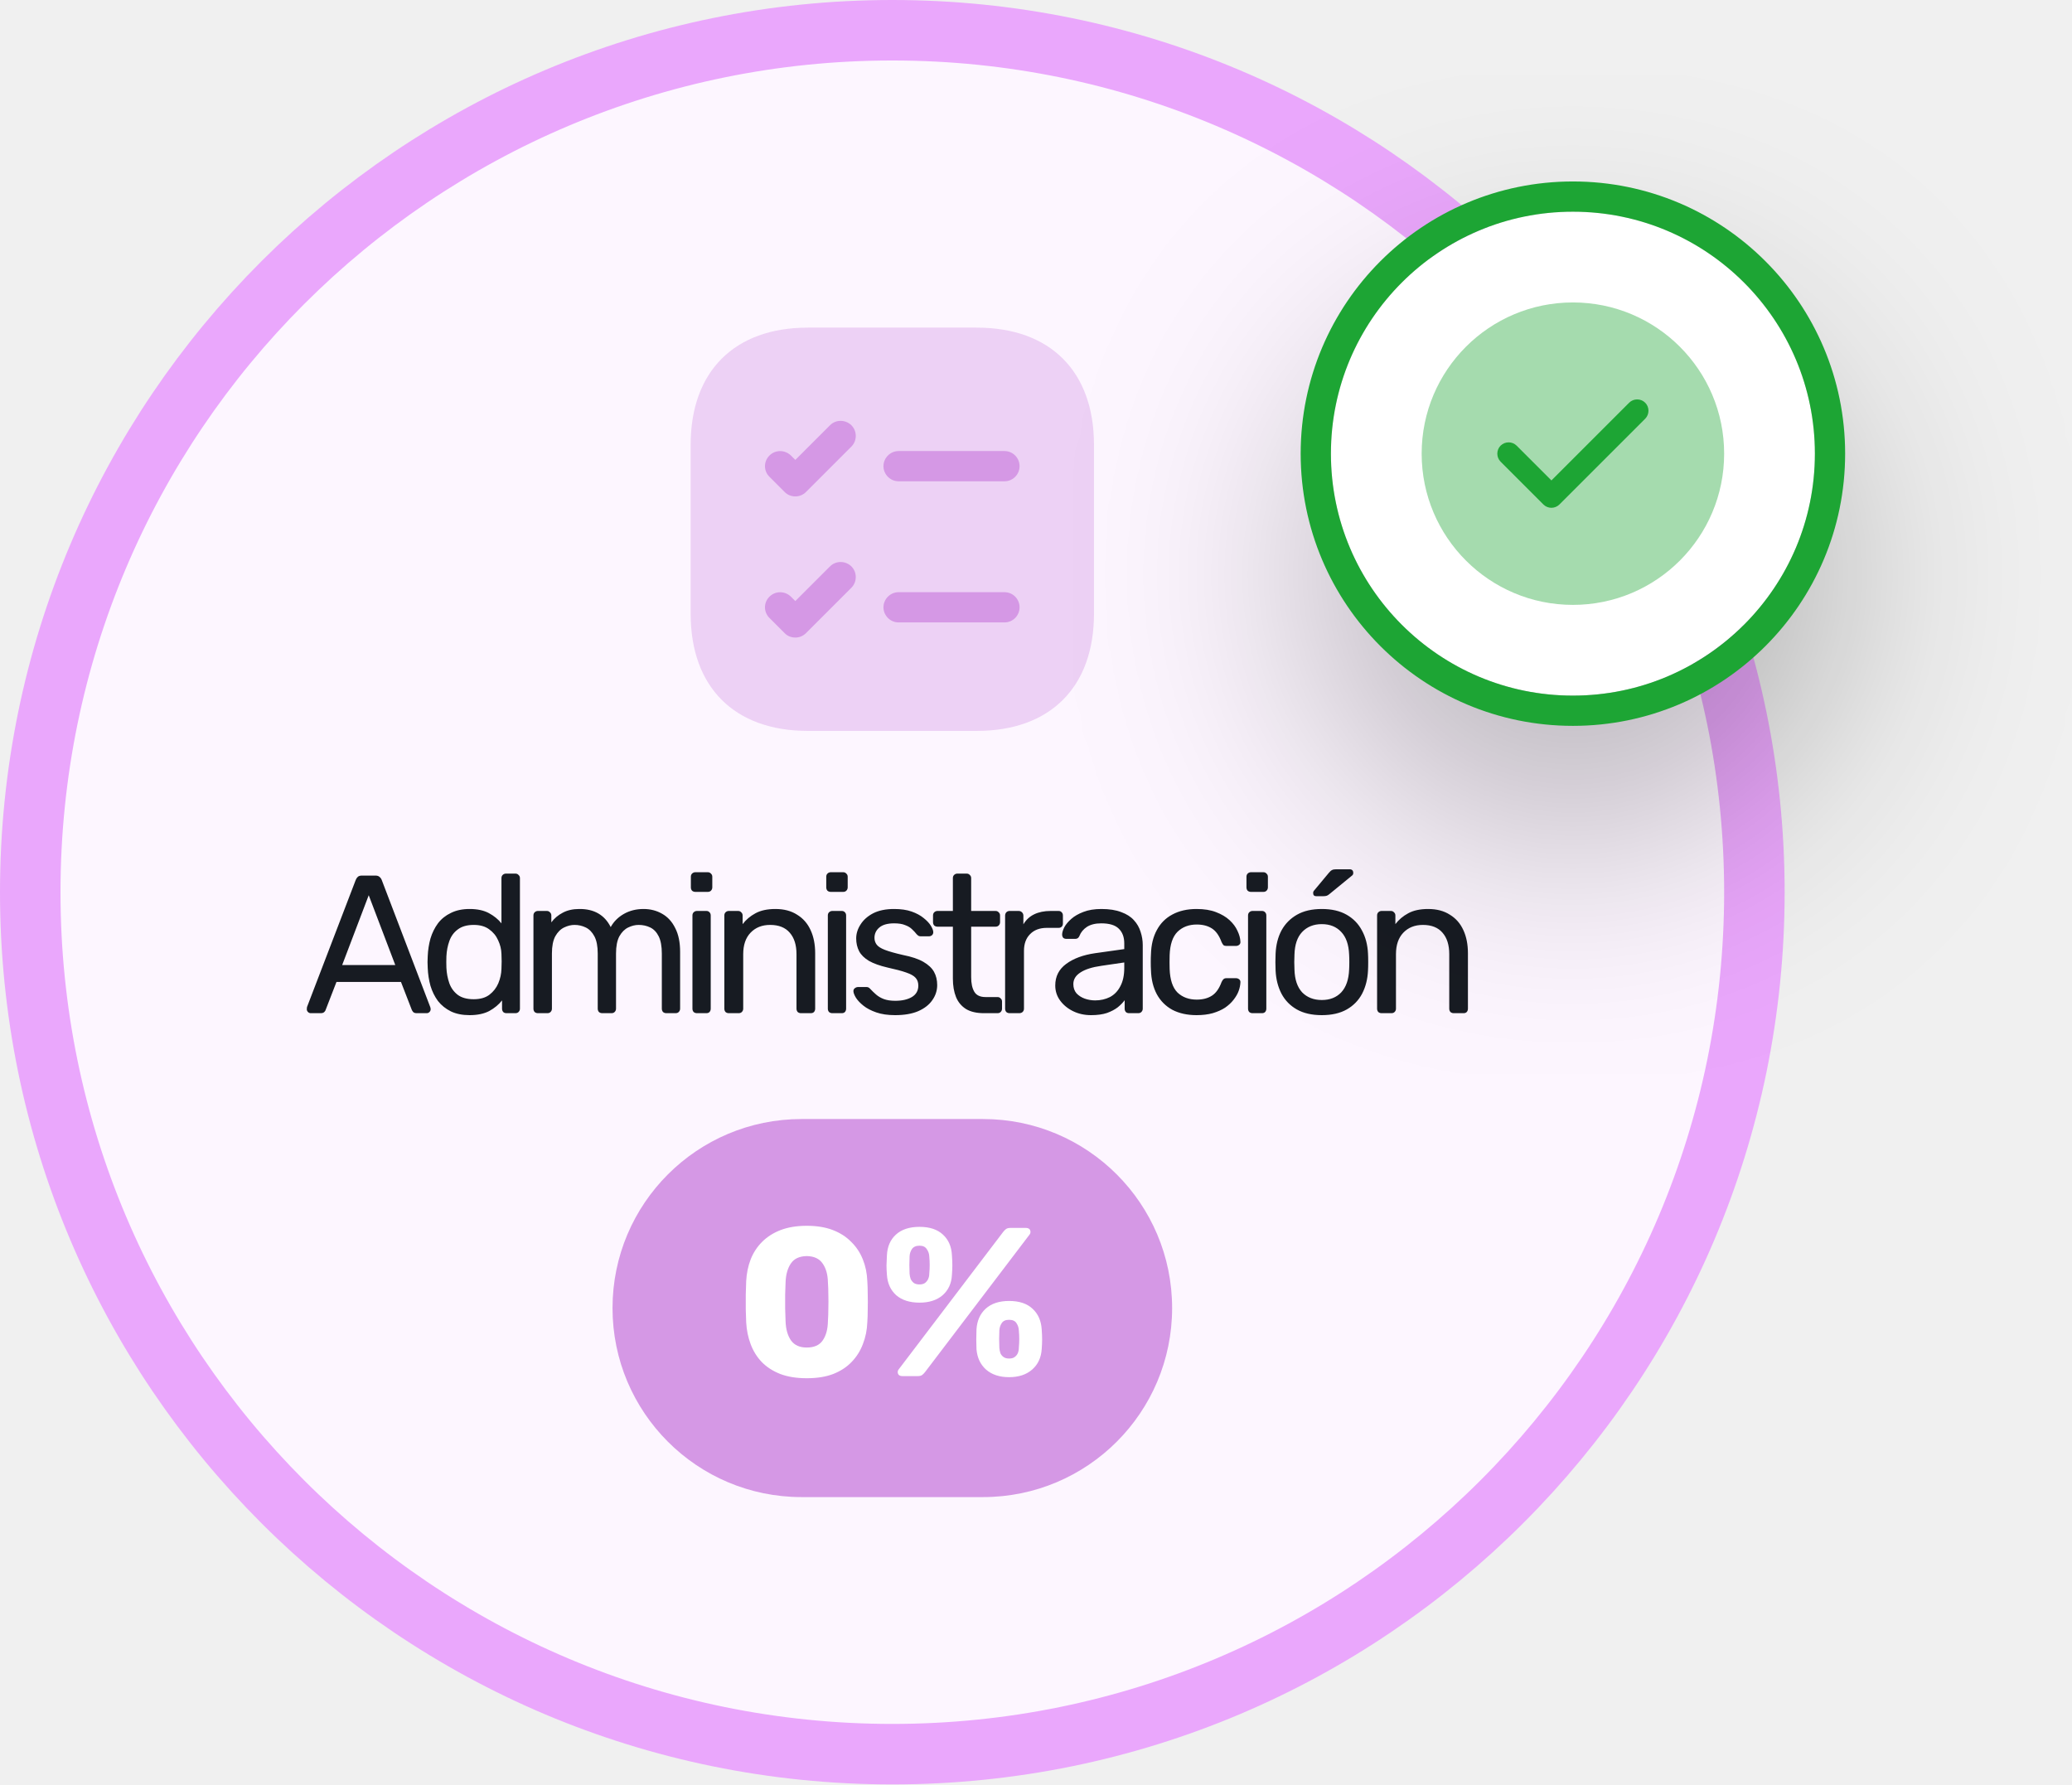
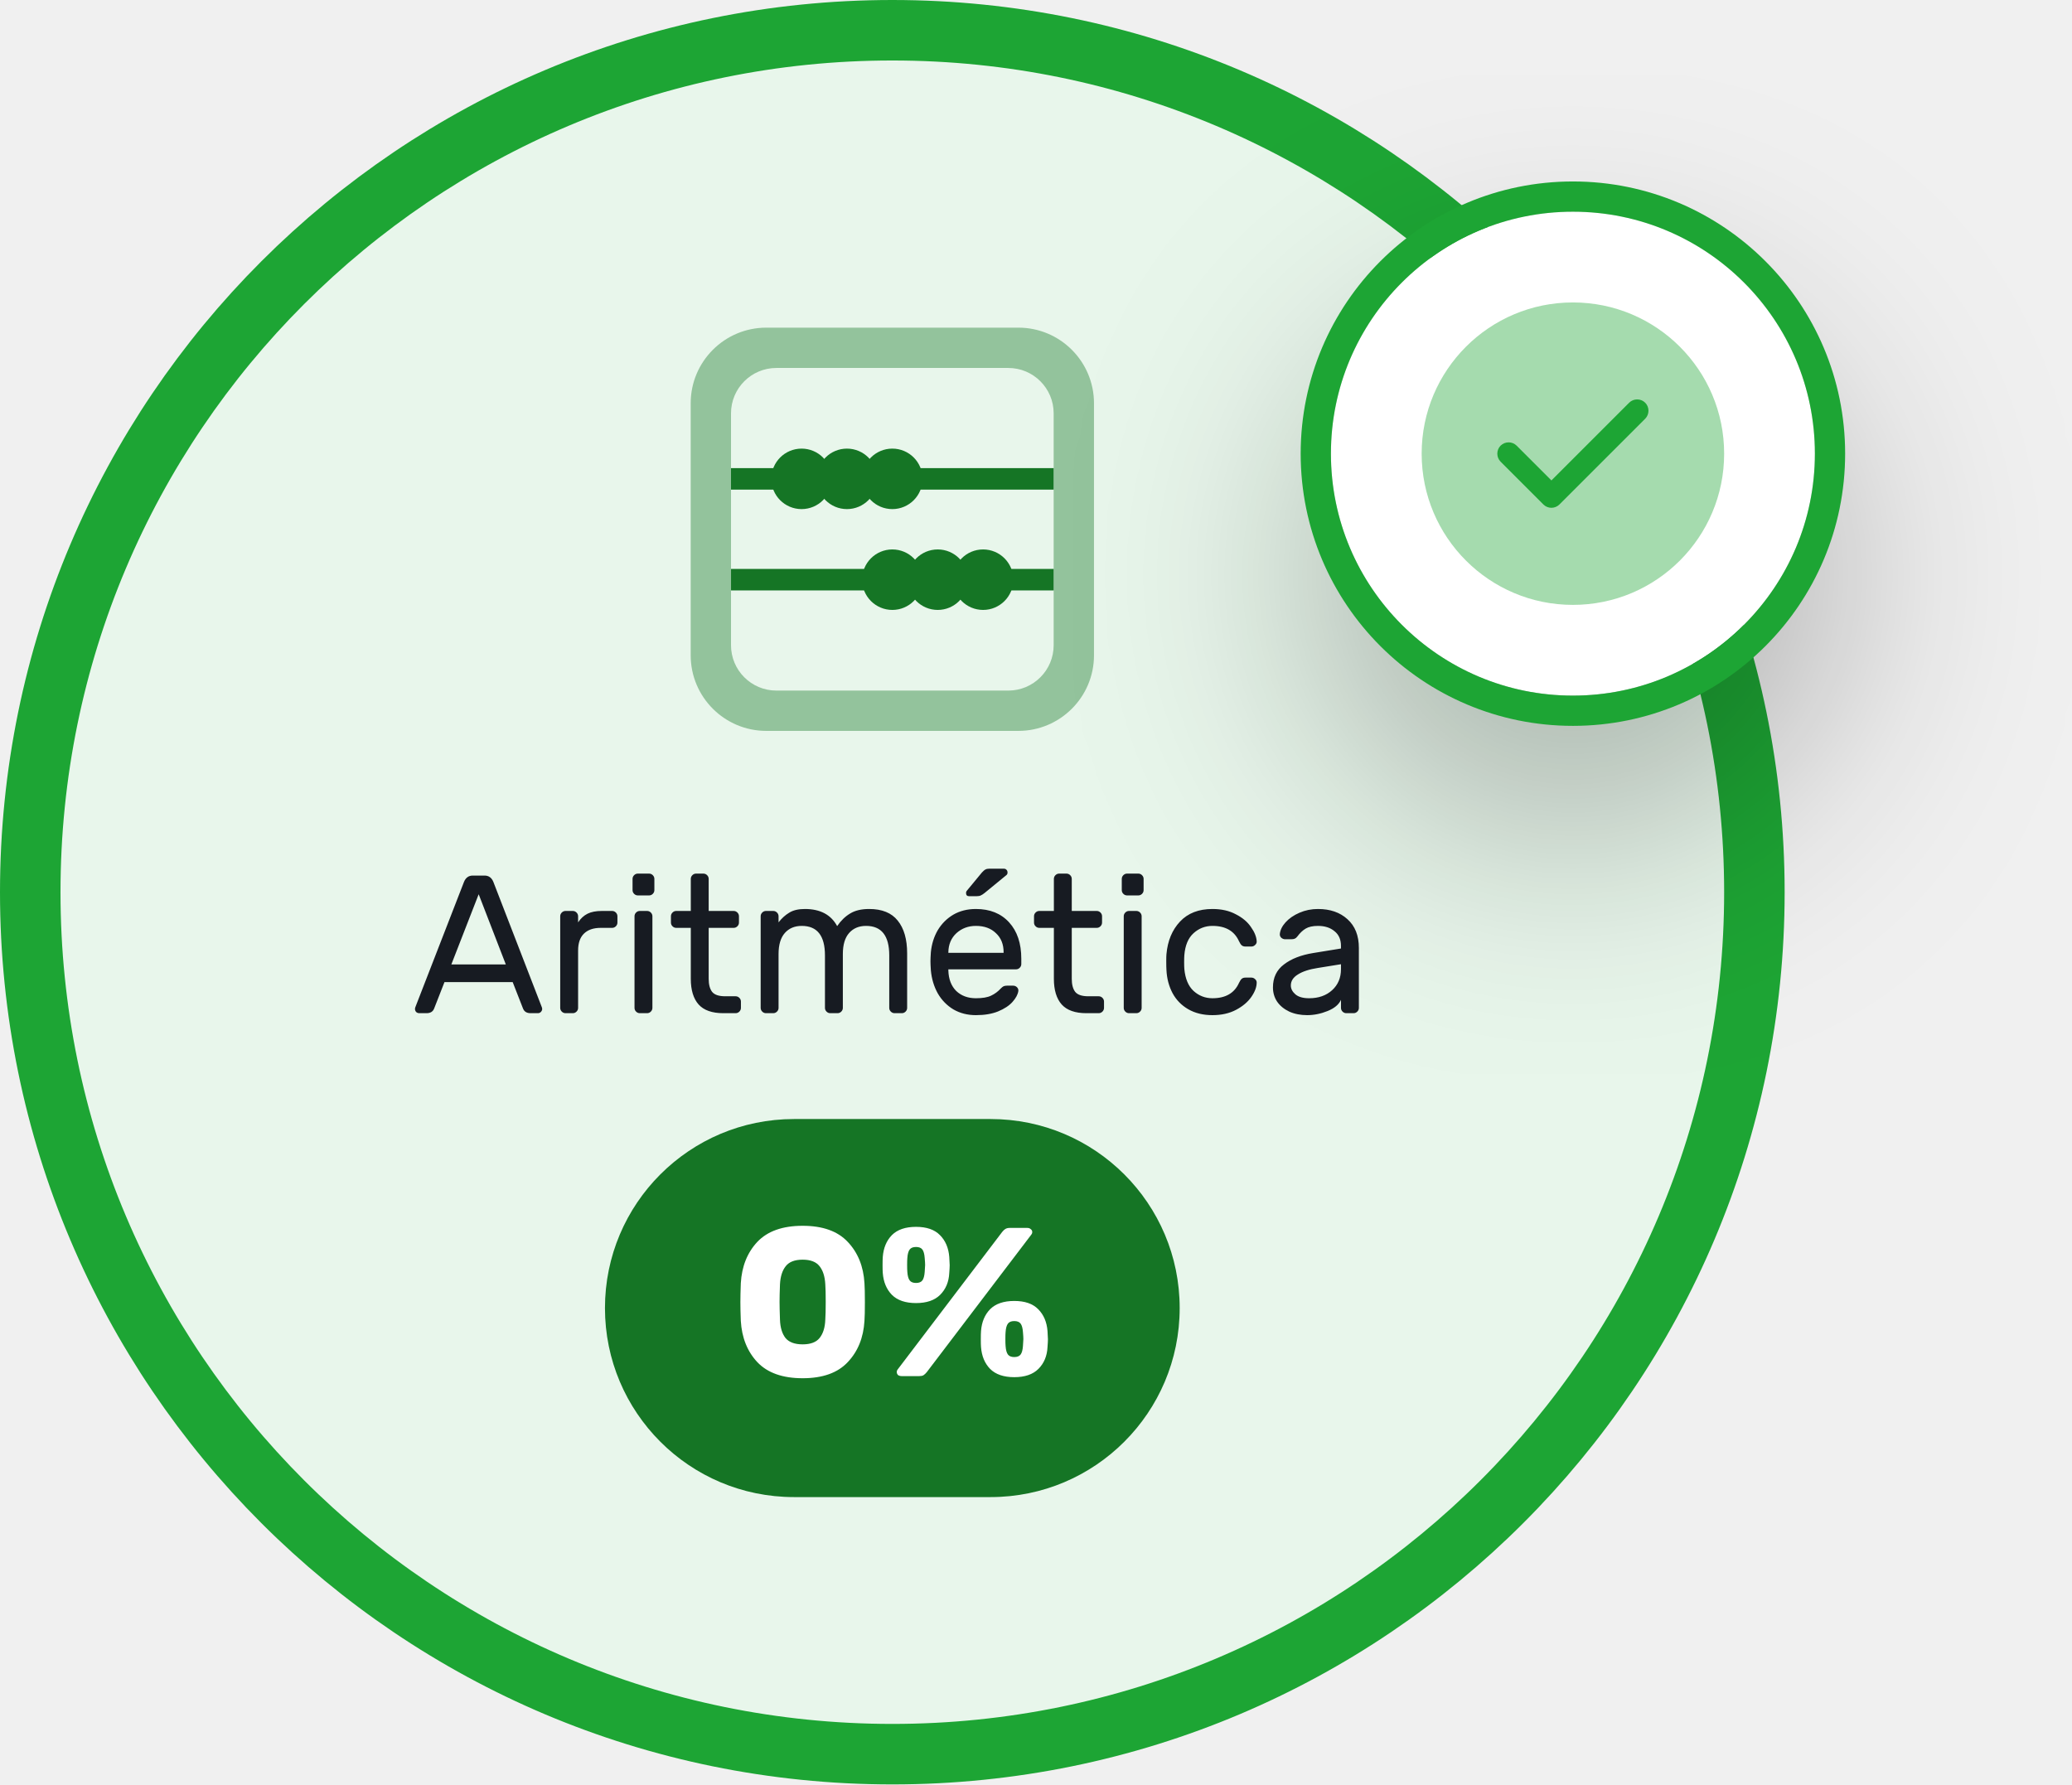
<svg xmlns="http://www.w3.org/2000/svg" width="137" height="118" viewBox="0 0 137 118" fill="none">
-   <rect x="2" y="2" width="114" height="114" rx="57" fill="#FDF6FF" />
-   <rect x="2" y="2" width="114" height="114" rx="57" stroke="#EAA7FC" stroke-width="4" />
-   <path opacity="0.4" d="M64.586 21.666H53.413C48.559 21.666 45.666 24.56 45.666 29.413V40.587C45.666 45.44 48.559 48.333 53.413 48.333H64.586C69.439 48.333 72.333 45.44 72.333 40.587V29.413C72.333 24.56 69.439 21.666 64.586 21.666Z" fill="#D598E5" />
-   <path d="M67.414 30.827C67.414 31.373 66.974 31.827 66.414 31.827H59.414C58.867 31.827 58.414 31.373 58.414 30.827C58.414 30.28 58.867 29.827 59.414 29.827H66.414C66.974 29.827 67.414 30.28 67.414 30.827Z" fill="#D598E5" />
-   <path d="M56.293 29.533L53.293 32.533C53.093 32.733 52.84 32.827 52.587 32.827C52.333 32.827 52.067 32.733 51.88 32.533L50.88 31.533C50.48 31.147 50.48 30.507 50.88 30.12C51.267 29.733 51.893 29.733 52.293 30.12L52.587 30.413L54.88 28.12C55.267 27.733 55.893 27.733 56.293 28.12C56.68 28.507 56.68 29.147 56.293 29.533Z" fill="#D598E5" />
-   <path d="M67.414 40.16C67.414 40.707 66.974 41.16 66.414 41.16H59.414C58.867 41.16 58.414 40.707 58.414 40.16C58.414 39.614 58.867 39.16 59.414 39.16H66.414C66.974 39.16 67.414 39.614 67.414 40.16Z" fill="#D598E5" />
-   <path d="M56.293 38.867L53.293 41.867C53.093 42.067 52.84 42.16 52.587 42.16C52.333 42.16 52.067 42.067 51.88 41.867L50.88 40.867C50.48 40.48 50.48 39.84 50.88 39.454C51.267 39.067 51.893 39.067 52.293 39.454L52.587 39.747L54.88 37.454C55.267 37.067 55.893 37.067 56.293 37.454C56.68 37.84 56.68 38.48 56.293 38.867Z" fill="#D598E5" />
-   <path d="M20.545 67C20.476 67 20.415 66.974 20.363 66.922C20.311 66.87 20.285 66.809 20.285 66.74C20.285 66.697 20.29 66.649 20.298 66.597L23.522 58.186C23.557 58.099 23.605 58.03 23.665 57.978C23.726 57.926 23.817 57.9 23.938 57.9H24.822C24.935 57.9 25.021 57.926 25.082 57.978C25.151 58.03 25.203 58.099 25.238 58.186L28.449 66.597C28.466 66.649 28.475 66.697 28.475 66.74C28.475 66.809 28.449 66.87 28.397 66.922C28.345 66.974 28.285 67 28.215 67H27.552C27.448 67 27.37 66.974 27.318 66.922C27.275 66.87 27.244 66.822 27.227 66.779L26.512 64.933H22.248L21.533 66.779C21.524 66.822 21.494 66.87 21.442 66.922C21.39 66.974 21.312 67 21.208 67H20.545ZM22.625 63.815H26.135L24.38 59.2L22.625 63.815ZM31.05 67.13C30.573 67.13 30.162 67.048 29.815 66.883C29.468 66.71 29.182 66.48 28.957 66.194C28.74 65.899 28.576 65.566 28.463 65.193C28.359 64.82 28.298 64.426 28.281 64.01C28.272 63.871 28.268 63.741 28.268 63.62C28.268 63.499 28.272 63.369 28.281 63.23C28.298 62.823 28.359 62.433 28.463 62.06C28.576 61.687 28.74 61.354 28.957 61.059C29.182 60.764 29.468 60.535 29.815 60.37C30.162 60.197 30.573 60.11 31.05 60.11C31.561 60.11 31.986 60.201 32.324 60.383C32.662 60.565 32.939 60.79 33.156 61.059V58.069C33.156 57.982 33.182 57.913 33.234 57.861C33.295 57.8 33.368 57.77 33.455 57.77H34.079C34.166 57.77 34.235 57.8 34.287 57.861C34.348 57.913 34.378 57.982 34.378 58.069V66.701C34.378 66.788 34.348 66.861 34.287 66.922C34.235 66.974 34.166 67 34.079 67H33.494C33.399 67 33.325 66.974 33.273 66.922C33.221 66.861 33.195 66.788 33.195 66.701V66.155C32.978 66.432 32.697 66.666 32.35 66.857C32.003 67.039 31.57 67.13 31.05 67.13ZM31.323 66.077C31.756 66.077 32.103 65.977 32.363 65.778C32.623 65.579 32.818 65.327 32.948 65.024C33.078 64.712 33.147 64.396 33.156 64.075C33.165 63.936 33.169 63.772 33.169 63.581C33.169 63.382 33.165 63.213 33.156 63.074C33.147 62.771 33.074 62.472 32.935 62.177C32.805 61.882 32.606 61.64 32.337 61.449C32.077 61.258 31.739 61.163 31.323 61.163C30.881 61.163 30.53 61.263 30.27 61.462C30.01 61.653 29.824 61.908 29.711 62.229C29.598 62.541 29.533 62.879 29.516 63.243C29.507 63.494 29.507 63.746 29.516 63.997C29.533 64.361 29.598 64.703 29.711 65.024C29.824 65.336 30.01 65.592 30.27 65.791C30.53 65.982 30.881 66.077 31.323 66.077ZM35.57 67C35.484 67 35.41 66.974 35.349 66.922C35.297 66.861 35.271 66.788 35.271 66.701V60.539C35.271 60.452 35.297 60.383 35.349 60.331C35.41 60.27 35.484 60.24 35.57 60.24H36.155C36.242 60.24 36.311 60.27 36.363 60.331C36.424 60.383 36.454 60.452 36.454 60.539V60.994C36.654 60.725 36.905 60.513 37.208 60.357C37.512 60.192 37.876 60.11 38.3 60.11C39.28 60.101 39.973 60.5 40.38 61.306C40.58 60.942 40.87 60.652 41.251 60.435C41.633 60.218 42.066 60.11 42.551 60.11C43.002 60.11 43.409 60.214 43.773 60.422C44.146 60.63 44.436 60.946 44.644 61.371C44.861 61.787 44.969 62.311 44.969 62.944V66.701C44.969 66.788 44.939 66.861 44.878 66.922C44.826 66.974 44.757 67 44.67 67H44.059C43.973 67 43.899 66.974 43.838 66.922C43.786 66.861 43.76 66.788 43.76 66.701V63.061C43.76 62.576 43.691 62.194 43.552 61.917C43.414 61.64 43.227 61.445 42.993 61.332C42.759 61.219 42.504 61.163 42.226 61.163C42.001 61.163 41.771 61.219 41.537 61.332C41.303 61.445 41.108 61.64 40.952 61.917C40.805 62.194 40.731 62.576 40.731 63.061V66.701C40.731 66.788 40.701 66.861 40.64 66.922C40.588 66.974 40.519 67 40.432 67H39.821C39.735 67 39.661 66.974 39.6 66.922C39.548 66.861 39.522 66.788 39.522 66.701V63.061C39.522 62.576 39.449 62.194 39.301 61.917C39.154 61.64 38.963 61.445 38.729 61.332C38.495 61.219 38.248 61.163 37.988 61.163C37.763 61.163 37.533 61.219 37.299 61.332C37.065 61.445 36.87 61.64 36.714 61.917C36.567 62.194 36.493 62.571 36.493 63.048V66.701C36.493 66.788 36.463 66.861 36.402 66.922C36.35 66.974 36.281 67 36.194 67H35.57ZM46.083 67C45.996 67 45.923 66.974 45.862 66.922C45.81 66.861 45.784 66.788 45.784 66.701V60.539C45.784 60.452 45.81 60.383 45.862 60.331C45.923 60.27 45.996 60.24 46.083 60.24H46.707C46.794 60.24 46.863 60.27 46.915 60.331C46.967 60.383 46.993 60.452 46.993 60.539V66.701C46.993 66.788 46.967 66.861 46.915 66.922C46.863 66.974 46.794 67 46.707 67H46.083ZM45.979 58.979C45.892 58.979 45.819 58.953 45.758 58.901C45.706 58.84 45.68 58.767 45.68 58.68V57.978C45.68 57.891 45.706 57.822 45.758 57.77C45.819 57.709 45.892 57.679 45.979 57.679H46.798C46.885 57.679 46.954 57.709 47.006 57.77C47.067 57.822 47.097 57.891 47.097 57.978V58.68C47.097 58.767 47.067 58.84 47.006 58.901C46.954 58.953 46.885 58.979 46.798 58.979H45.979ZM48.192 67C48.105 67 48.031 66.974 47.971 66.922C47.919 66.861 47.893 66.788 47.893 66.701V60.539C47.893 60.452 47.919 60.383 47.971 60.331C48.031 60.27 48.105 60.24 48.192 60.24H48.803C48.889 60.24 48.959 60.27 49.011 60.331C49.071 60.383 49.102 60.452 49.102 60.539V61.111C49.327 60.816 49.609 60.578 49.947 60.396C50.293 60.205 50.735 60.11 51.273 60.11C51.836 60.11 52.313 60.236 52.703 60.487C53.101 60.73 53.4 61.072 53.6 61.514C53.799 61.947 53.899 62.454 53.899 63.035V66.701C53.899 66.788 53.873 66.861 53.821 66.922C53.769 66.974 53.699 67 53.613 67H52.963C52.876 67 52.802 66.974 52.742 66.922C52.69 66.861 52.664 66.788 52.664 66.701V63.1C52.664 62.493 52.516 62.021 52.222 61.683C51.927 61.336 51.494 61.163 50.922 61.163C50.384 61.163 49.951 61.336 49.622 61.683C49.301 62.021 49.141 62.493 49.141 63.1V66.701C49.141 66.788 49.11 66.861 49.05 66.922C48.998 66.974 48.928 67 48.842 67H48.192ZM55.035 67C54.949 67 54.875 66.974 54.814 66.922C54.762 66.861 54.736 66.788 54.736 66.701V60.539C54.736 60.452 54.762 60.383 54.814 60.331C54.875 60.27 54.949 60.24 55.035 60.24H55.659C55.746 60.24 55.815 60.27 55.867 60.331C55.919 60.383 55.945 60.452 55.945 60.539V66.701C55.945 66.788 55.919 66.861 55.867 66.922C55.815 66.974 55.746 67 55.659 67H55.035ZM54.931 58.979C54.845 58.979 54.771 58.953 54.71 58.901C54.658 58.84 54.632 58.767 54.632 58.68V57.978C54.632 57.891 54.658 57.822 54.71 57.77C54.771 57.709 54.845 57.679 54.931 57.679H55.75C55.837 57.679 55.906 57.709 55.958 57.77C56.019 57.822 56.049 57.891 56.049 57.978V58.68C56.049 58.767 56.019 58.84 55.958 58.901C55.906 58.953 55.837 58.979 55.75 58.979H54.931ZM59.185 67.13C58.7 67.13 58.283 67.069 57.937 66.948C57.59 66.827 57.309 66.679 57.092 66.506C56.875 66.333 56.711 66.159 56.598 65.986C56.494 65.813 56.438 65.674 56.429 65.57C56.42 65.475 56.45 65.401 56.52 65.349C56.589 65.297 56.658 65.271 56.728 65.271H57.3C57.352 65.271 57.391 65.28 57.417 65.297C57.452 65.306 57.495 65.34 57.547 65.401C57.66 65.522 57.785 65.644 57.924 65.765C58.062 65.886 58.231 65.986 58.431 66.064C58.639 66.142 58.895 66.181 59.198 66.181C59.64 66.181 60.004 66.099 60.29 65.934C60.576 65.761 60.719 65.509 60.719 65.18C60.719 64.963 60.658 64.79 60.537 64.66C60.424 64.53 60.216 64.413 59.913 64.309C59.618 64.205 59.211 64.097 58.691 63.984C58.171 63.863 57.759 63.715 57.456 63.542C57.153 63.36 56.936 63.148 56.806 62.905C56.676 62.654 56.611 62.372 56.611 62.06C56.611 61.739 56.706 61.432 56.897 61.137C57.087 60.834 57.365 60.587 57.729 60.396C58.102 60.205 58.565 60.11 59.12 60.11C59.571 60.11 59.956 60.166 60.277 60.279C60.597 60.392 60.862 60.535 61.07 60.708C61.278 60.873 61.434 61.037 61.538 61.202C61.642 61.367 61.698 61.505 61.707 61.618C61.715 61.705 61.69 61.778 61.629 61.839C61.568 61.891 61.499 61.917 61.421 61.917H60.875C60.814 61.917 60.762 61.904 60.719 61.878C60.684 61.852 60.65 61.822 60.615 61.787C60.528 61.674 60.424 61.562 60.303 61.449C60.19 61.336 60.038 61.245 59.848 61.176C59.666 61.098 59.423 61.059 59.12 61.059C58.687 61.059 58.361 61.15 58.145 61.332C57.928 61.514 57.82 61.744 57.82 62.021C57.82 62.186 57.867 62.333 57.963 62.463C58.058 62.593 58.24 62.71 58.509 62.814C58.778 62.918 59.176 63.031 59.705 63.152C60.277 63.265 60.727 63.416 61.057 63.607C61.386 63.798 61.62 64.019 61.759 64.27C61.898 64.521 61.967 64.812 61.967 65.141C61.967 65.505 61.858 65.839 61.642 66.142C61.434 66.445 61.122 66.688 60.706 66.87C60.298 67.043 59.791 67.13 59.185 67.13ZM65.058 67C64.573 67 64.178 66.909 63.875 66.727C63.572 66.536 63.351 66.272 63.212 65.934C63.073 65.587 63.004 65.18 63.004 64.712V61.28H61.99C61.903 61.28 61.83 61.254 61.769 61.202C61.717 61.141 61.691 61.068 61.691 60.981V60.539C61.691 60.452 61.717 60.383 61.769 60.331C61.83 60.27 61.903 60.24 61.99 60.24H63.004V58.069C63.004 57.982 63.03 57.913 63.082 57.861C63.143 57.8 63.216 57.77 63.303 57.77H63.914C64.001 57.77 64.07 57.8 64.122 57.861C64.183 57.913 64.213 57.982 64.213 58.069V60.24H65.825C65.912 60.24 65.981 60.27 66.033 60.331C66.094 60.383 66.124 60.452 66.124 60.539V60.981C66.124 61.068 66.094 61.141 66.033 61.202C65.981 61.254 65.912 61.28 65.825 61.28H64.213V64.621C64.213 65.028 64.282 65.349 64.421 65.583C64.56 65.817 64.807 65.934 65.162 65.934H65.955C66.042 65.934 66.111 65.964 66.163 66.025C66.224 66.077 66.254 66.146 66.254 66.233V66.701C66.254 66.788 66.224 66.861 66.163 66.922C66.111 66.974 66.042 67 65.955 67H65.058ZM66.756 67C66.669 67 66.596 66.974 66.535 66.922C66.483 66.861 66.457 66.788 66.457 66.701V60.552C66.457 60.465 66.483 60.392 66.535 60.331C66.596 60.27 66.669 60.24 66.756 60.24H67.354C67.441 60.24 67.514 60.27 67.575 60.331C67.636 60.392 67.666 60.465 67.666 60.552V61.124C67.84 60.829 68.078 60.608 68.381 60.461C68.684 60.314 69.049 60.24 69.473 60.24H69.993C70.08 60.24 70.149 60.27 70.201 60.331C70.253 60.383 70.279 60.452 70.279 60.539V61.072C70.279 61.159 70.253 61.228 70.201 61.28C70.149 61.332 70.08 61.358 69.993 61.358H69.213C68.745 61.358 68.377 61.497 68.108 61.774C67.84 62.043 67.705 62.411 67.705 62.879V66.701C67.705 66.788 67.675 66.861 67.614 66.922C67.553 66.974 67.48 67 67.393 67H66.756ZM72.139 67.13C71.706 67.13 71.311 67.043 70.956 66.87C70.601 66.697 70.315 66.463 70.098 66.168C69.881 65.873 69.773 65.54 69.773 65.167C69.773 64.569 70.016 64.092 70.501 63.737C70.986 63.382 71.619 63.148 72.399 63.035L74.336 62.762V62.385C74.336 61.969 74.215 61.644 73.972 61.41C73.738 61.176 73.352 61.059 72.815 61.059C72.425 61.059 72.109 61.137 71.866 61.293C71.632 61.449 71.467 61.648 71.372 61.891C71.32 62.021 71.229 62.086 71.099 62.086H70.514C70.419 62.086 70.345 62.06 70.293 62.008C70.25 61.947 70.228 61.878 70.228 61.8C70.228 61.67 70.276 61.51 70.371 61.319C70.475 61.128 70.631 60.942 70.839 60.76C71.047 60.578 71.311 60.426 71.632 60.305C71.961 60.175 72.36 60.11 72.828 60.11C73.348 60.11 73.786 60.179 74.141 60.318C74.496 60.448 74.774 60.626 74.973 60.851C75.181 61.076 75.328 61.332 75.415 61.618C75.51 61.904 75.558 62.194 75.558 62.489V66.701C75.558 66.788 75.528 66.861 75.467 66.922C75.415 66.974 75.346 67 75.259 67H74.661C74.566 67 74.492 66.974 74.44 66.922C74.388 66.861 74.362 66.788 74.362 66.701V66.142C74.249 66.298 74.098 66.454 73.907 66.61C73.716 66.757 73.478 66.883 73.192 66.987C72.906 67.082 72.555 67.13 72.139 67.13ZM72.412 66.155C72.767 66.155 73.092 66.081 73.387 65.934C73.682 65.778 73.911 65.54 74.076 65.219C74.249 64.898 74.336 64.495 74.336 64.01V63.646L72.828 63.867C72.213 63.954 71.749 64.101 71.437 64.309C71.125 64.508 70.969 64.764 70.969 65.076C70.969 65.319 71.038 65.522 71.177 65.687C71.324 65.843 71.506 65.96 71.723 66.038C71.948 66.116 72.178 66.155 72.412 66.155ZM79.117 67.13C78.502 67.13 77.969 67.013 77.518 66.779C77.076 66.536 76.734 66.194 76.491 65.752C76.248 65.301 76.118 64.764 76.101 64.14C76.092 64.01 76.088 63.837 76.088 63.62C76.088 63.403 76.092 63.23 76.101 63.1C76.118 62.476 76.248 61.943 76.491 61.501C76.734 61.05 77.076 60.708 77.518 60.474C77.969 60.231 78.502 60.11 79.117 60.11C79.62 60.11 80.049 60.179 80.404 60.318C80.768 60.457 81.067 60.634 81.301 60.851C81.535 61.068 81.708 61.302 81.821 61.553C81.942 61.804 82.007 62.043 82.016 62.268C82.025 62.355 81.999 62.424 81.938 62.476C81.877 62.528 81.804 62.554 81.717 62.554H81.093C81.006 62.554 80.941 62.537 80.898 62.502C80.855 62.459 80.811 62.389 80.768 62.294C80.612 61.869 80.4 61.57 80.131 61.397C79.862 61.224 79.529 61.137 79.13 61.137C78.61 61.137 78.185 61.297 77.856 61.618C77.535 61.939 77.362 62.454 77.336 63.165C77.327 63.477 77.327 63.78 77.336 64.075C77.362 64.794 77.535 65.314 77.856 65.635C78.185 65.947 78.61 66.103 79.13 66.103C79.529 66.103 79.862 66.016 80.131 65.843C80.4 65.67 80.612 65.371 80.768 64.946C80.811 64.851 80.855 64.786 80.898 64.751C80.941 64.708 81.006 64.686 81.093 64.686H81.717C81.804 64.686 81.877 64.712 81.938 64.764C81.999 64.816 82.025 64.885 82.016 64.972C82.007 65.154 81.968 65.34 81.899 65.531C81.83 65.722 81.717 65.917 81.561 66.116C81.414 66.307 81.227 66.48 81.002 66.636C80.777 66.783 80.504 66.905 80.183 67C79.871 67.087 79.516 67.13 79.117 67.13ZM82.819 67C82.732 67 82.659 66.974 82.598 66.922C82.546 66.861 82.52 66.788 82.52 66.701V60.539C82.52 60.452 82.546 60.383 82.598 60.331C82.659 60.27 82.732 60.24 82.819 60.24H83.443C83.529 60.24 83.599 60.27 83.651 60.331C83.703 60.383 83.729 60.452 83.729 60.539V66.701C83.729 66.788 83.703 66.861 83.651 66.922C83.599 66.974 83.529 67 83.443 67H82.819ZM82.715 58.979C82.628 58.979 82.555 58.953 82.494 58.901C82.442 58.84 82.416 58.767 82.416 58.68V57.978C82.416 57.891 82.442 57.822 82.494 57.77C82.555 57.709 82.628 57.679 82.715 57.679H83.534C83.621 57.679 83.69 57.709 83.742 57.77C83.802 57.822 83.833 57.891 83.833 57.978V58.68C83.833 58.767 83.802 58.84 83.742 58.901C83.69 58.953 83.621 58.979 83.534 58.979H82.715ZM87.397 67.13C86.739 67.13 86.188 67.004 85.746 66.753C85.304 66.502 84.966 66.155 84.732 65.713C84.498 65.262 84.368 64.751 84.342 64.179C84.334 64.032 84.329 63.845 84.329 63.62C84.329 63.386 84.334 63.2 84.342 63.061C84.368 62.48 84.498 61.969 84.732 61.527C84.975 61.085 85.317 60.738 85.759 60.487C86.201 60.236 86.747 60.11 87.397 60.11C88.047 60.11 88.593 60.236 89.035 60.487C89.477 60.738 89.815 61.085 90.049 61.527C90.292 61.969 90.426 62.48 90.452 63.061C90.461 63.2 90.465 63.386 90.465 63.62C90.465 63.845 90.461 64.032 90.452 64.179C90.426 64.751 90.296 65.262 90.062 65.713C89.828 66.155 89.49 66.502 89.048 66.753C88.606 67.004 88.056 67.13 87.397 67.13ZM87.397 66.129C87.935 66.129 88.364 65.96 88.684 65.622C89.005 65.275 89.178 64.773 89.204 64.114C89.213 63.984 89.217 63.819 89.217 63.62C89.217 63.421 89.213 63.256 89.204 63.126C89.178 62.467 89.005 61.969 88.684 61.631C88.364 61.284 87.935 61.111 87.397 61.111C86.86 61.111 86.427 61.284 86.097 61.631C85.777 61.969 85.608 62.467 85.59 63.126C85.582 63.256 85.577 63.421 85.577 63.62C85.577 63.819 85.582 63.984 85.59 64.114C85.608 64.773 85.777 65.275 86.097 65.622C86.427 65.96 86.86 66.129 87.397 66.129ZM87.033 59.265C86.895 59.265 86.825 59.196 86.825 59.057C86.825 58.988 86.847 58.931 86.89 58.888L87.865 57.718C87.943 57.623 88.013 57.562 88.073 57.536C88.134 57.501 88.225 57.484 88.346 57.484H89.23C89.395 57.484 89.477 57.566 89.477 57.731C89.477 57.792 89.456 57.844 89.412 57.887L87.904 59.122C87.835 59.183 87.77 59.222 87.709 59.239C87.649 59.256 87.571 59.265 87.475 59.265H87.033ZM91.352 67C91.265 67 91.192 66.974 91.131 66.922C91.079 66.861 91.053 66.788 91.053 66.701V60.539C91.053 60.452 91.079 60.383 91.131 60.331C91.192 60.27 91.265 60.24 91.352 60.24H91.963C92.05 60.24 92.119 60.27 92.171 60.331C92.232 60.383 92.262 60.452 92.262 60.539V61.111C92.487 60.816 92.769 60.578 93.107 60.396C93.454 60.205 93.896 60.11 94.433 60.11C94.996 60.11 95.473 60.236 95.863 60.487C96.262 60.73 96.561 61.072 96.76 61.514C96.959 61.947 97.059 62.454 97.059 63.035V66.701C97.059 66.788 97.033 66.861 96.981 66.922C96.929 66.974 96.86 67 96.773 67H96.123C96.036 67 95.963 66.974 95.902 66.922C95.85 66.861 95.824 66.788 95.824 66.701V63.1C95.824 62.493 95.677 62.021 95.382 61.683C95.087 61.336 94.654 61.163 94.082 61.163C93.545 61.163 93.111 61.336 92.782 61.683C92.461 62.021 92.301 62.493 92.301 63.1V66.701C92.301 66.788 92.271 66.861 92.21 66.922C92.158 66.974 92.089 67 92.002 67H91.352Z" fill="#171B22" />
-   <rect x="40.5" y="74" width="37" height="25" rx="12.5" fill="#D598E5" />
-   <path d="M53.342 91.14C52.67 91.14 52.086 91.047 51.592 90.86C51.097 90.664 50.686 90.398 50.36 90.062C50.042 89.726 49.8 89.334 49.632 88.886C49.464 88.438 49.366 87.957 49.338 87.444C49.328 87.192 49.319 86.907 49.31 86.59C49.31 86.263 49.31 85.937 49.31 85.61C49.319 85.274 49.328 84.975 49.338 84.714C49.366 84.201 49.464 83.725 49.632 83.286C49.809 82.838 50.061 82.451 50.388 82.124C50.724 81.788 51.134 81.527 51.62 81.34C52.114 81.153 52.688 81.06 53.342 81.06C54.004 81.06 54.578 81.153 55.064 81.34C55.549 81.527 55.955 81.788 56.282 82.124C56.618 82.451 56.874 82.838 57.052 83.286C57.229 83.725 57.327 84.201 57.346 84.714C57.364 84.975 57.374 85.274 57.374 85.61C57.383 85.937 57.383 86.263 57.374 86.59C57.374 86.907 57.364 87.192 57.346 87.444C57.327 87.957 57.229 88.438 57.052 88.886C56.884 89.334 56.636 89.726 56.31 90.062C55.992 90.398 55.586 90.664 55.092 90.86C54.606 91.047 54.023 91.14 53.342 91.14ZM53.342 89.11C53.827 89.11 54.177 88.956 54.392 88.648C54.616 88.331 54.732 87.906 54.742 87.374C54.76 87.103 54.77 86.819 54.77 86.52C54.779 86.221 54.779 85.923 54.77 85.624C54.77 85.325 54.76 85.05 54.742 84.798C54.732 84.285 54.616 83.869 54.392 83.552C54.177 83.235 53.827 83.071 53.342 83.062C52.856 83.071 52.506 83.235 52.292 83.552C52.077 83.869 51.96 84.285 51.942 84.798C51.932 85.05 51.923 85.325 51.914 85.624C51.914 85.923 51.914 86.221 51.914 86.52C51.923 86.819 51.932 87.103 51.942 87.374C51.96 87.906 52.082 88.331 52.306 88.648C52.53 88.956 52.875 89.11 53.342 89.11ZM59.679 91C59.465 91 59.357 90.907 59.357 90.72C59.357 90.664 59.376 90.613 59.413 90.566L66.329 81.466C66.395 81.382 66.46 81.317 66.525 81.27C66.591 81.223 66.689 81.2 66.819 81.2H67.813C68.028 81.2 68.135 81.293 68.135 81.48C68.135 81.536 68.117 81.587 68.079 81.634L61.163 90.734C61.098 90.818 61.033 90.883 60.967 90.93C60.902 90.977 60.804 91 60.673 91H59.679ZM66.721 91.07C66.087 91.07 65.578 90.902 65.195 90.566C64.822 90.23 64.612 89.782 64.565 89.222C64.556 88.979 64.551 88.765 64.551 88.578C64.551 88.391 64.556 88.167 64.565 87.906C64.603 87.337 64.803 86.884 65.167 86.548C65.541 86.203 66.059 86.03 66.721 86.03C67.393 86.03 67.911 86.203 68.275 86.548C68.639 86.884 68.84 87.337 68.877 87.906C68.896 88.167 68.905 88.391 68.905 88.578C68.905 88.765 68.896 88.979 68.877 89.222C68.84 89.782 68.63 90.23 68.247 90.566C67.865 90.902 67.356 91.07 66.721 91.07ZM66.721 89.838C66.88 89.838 67.001 89.805 67.085 89.74C67.179 89.675 67.249 89.591 67.295 89.488C67.342 89.376 67.365 89.259 67.365 89.138C67.384 88.923 67.393 88.727 67.393 88.55C67.393 88.373 67.384 88.181 67.365 87.976C67.356 87.799 67.305 87.64 67.211 87.5C67.118 87.351 66.955 87.276 66.721 87.276C66.488 87.276 66.325 87.351 66.231 87.5C66.138 87.64 66.087 87.799 66.077 87.976C66.068 88.181 66.063 88.373 66.063 88.55C66.063 88.727 66.068 88.923 66.077 89.138C66.087 89.259 66.11 89.376 66.147 89.488C66.194 89.591 66.264 89.675 66.357 89.74C66.451 89.805 66.572 89.838 66.721 89.838ZM60.799 86.142C60.155 86.142 59.642 85.979 59.259 85.652C58.886 85.316 58.681 84.868 58.643 84.308C58.625 84.065 58.615 83.855 58.615 83.678C58.625 83.491 58.634 83.267 58.643 83.006C58.671 82.437 58.867 81.984 59.231 81.648C59.605 81.303 60.127 81.13 60.799 81.13C61.471 81.13 61.989 81.303 62.353 81.648C62.717 81.984 62.913 82.437 62.941 83.006C62.96 83.267 62.969 83.491 62.969 83.678C62.969 83.855 62.96 84.065 62.941 84.308C62.913 84.868 62.708 85.316 62.325 85.652C61.943 85.979 61.434 86.142 60.799 86.142ZM60.799 84.938C60.949 84.938 61.07 84.905 61.163 84.84C61.257 84.765 61.327 84.677 61.373 84.574C61.42 84.462 61.443 84.35 61.443 84.238C61.462 84.023 61.471 83.827 61.471 83.65C61.471 83.473 61.462 83.281 61.443 83.076C61.434 82.899 61.378 82.74 61.275 82.6C61.182 82.451 61.023 82.376 60.799 82.376C60.566 82.376 60.398 82.451 60.295 82.6C60.202 82.74 60.151 82.899 60.141 83.076C60.132 83.281 60.127 83.473 60.127 83.65C60.127 83.827 60.132 84.023 60.141 84.238C60.151 84.35 60.174 84.462 60.211 84.574C60.258 84.677 60.328 84.765 60.421 84.84C60.515 84.905 60.641 84.938 60.799 84.938Z" fill="white" />
-   <g filter="url(#filter0_d_16167_41096)">
+   <rect x="2" y="2" width="114" height="114" rx="57" fill="#E8F6EB" />
+   <rect x="2" y="2" width="114" height="114" rx="57" stroke="#1DA534" stroke-width="4" />
+   <path opacity="0.4" d="M67.334 21.667C70.095 21.667 72.334 23.906 72.334 26.667V43.333C72.334 46.094 70.095 48.333 67.334 48.333H50.668C47.907 48.333 45.668 46.094 45.668 43.333V26.667C45.668 23.906 47.907 21.667 50.668 21.667H67.334ZM51.334 24.333C49.677 24.333 48.334 25.676 48.334 27.333V42.667C48.334 44.324 49.677 45.667 51.334 45.667H66.668C68.325 45.667 69.668 44.324 69.668 42.667V27.333C69.668 25.676 68.325 24.333 66.668 24.333H51.334Z" fill="#157525" />
+   <circle cx="53" cy="31.666" r="2" fill="#157525" />
+   <circle cx="56" cy="31.666" r="2" fill="#157525" />
+   <circle cx="59" cy="31.666" r="2" fill="#157525" />
+   <rect x="48.334" y="30.956" width="21.333" height="1.422" fill="#157525" />
+   <circle cx="2" cy="2" r="2" transform="matrix(-1 0 0 1 67.002 36.3335)" fill="#157525" />
+   <circle cx="2" cy="2" r="2" transform="matrix(-1 0 0 1 64.002 36.3335)" fill="#157525" />
+   <circle cx="2" cy="2" r="2" transform="matrix(-1 0 0 1 61.002 36.3335)" fill="#157525" />
+   <rect width="21.333" height="1.422" transform="matrix(-1 0 0 1 69.668 37.6221)" fill="#157525" />
+   <path d="M29.388 64.946L28.712 66.675C28.634 66.892 28.465 67 28.205 67H27.724C27.646 67 27.577 66.974 27.516 66.922C27.464 66.861 27.438 66.792 27.438 66.714C27.438 66.671 27.455 66.61 27.49 66.532L30.675 58.329C30.788 58.043 30.983 57.9 31.26 57.9H32.04C32.317 57.9 32.512 58.043 32.625 58.329L35.797 66.532C35.832 66.61 35.849 66.671 35.849 66.714C35.849 66.792 35.819 66.861 35.758 66.922C35.706 66.974 35.641 67 35.563 67H35.082C34.822 67 34.653 66.892 34.575 66.675L33.899 64.946H29.388ZM33.444 63.776L31.65 59.135L29.843 63.776H33.444ZM40.473 60.24C40.568 60.24 40.651 60.275 40.72 60.344C40.789 60.413 40.824 60.496 40.824 60.591V61.007C40.824 61.102 40.789 61.185 40.72 61.254C40.651 61.323 40.568 61.358 40.473 61.358H39.719C39.234 61.358 38.861 61.488 38.601 61.748C38.35 61.999 38.224 62.368 38.224 62.853V66.649C38.224 66.744 38.189 66.827 38.12 66.896C38.051 66.965 37.968 67 37.873 67H37.392C37.297 67 37.214 66.965 37.145 66.896C37.076 66.827 37.041 66.744 37.041 66.649V60.591C37.041 60.496 37.076 60.413 37.145 60.344C37.214 60.275 37.297 60.24 37.392 60.24H37.873C37.968 60.24 38.051 60.275 38.12 60.344C38.189 60.413 38.224 60.496 38.224 60.591V60.994C38.397 60.734 38.605 60.543 38.848 60.422C39.091 60.301 39.407 60.24 39.797 60.24H40.473ZM43.267 58.862C43.267 58.957 43.232 59.04 43.163 59.109C43.094 59.178 43.011 59.213 42.916 59.213H42.175C42.08 59.213 41.997 59.178 41.928 59.109C41.859 59.04 41.824 58.957 41.824 58.862V58.121C41.824 58.026 41.859 57.943 41.928 57.874C41.997 57.805 42.08 57.77 42.175 57.77H42.916C43.011 57.77 43.094 57.805 43.163 57.874C43.232 57.943 43.267 58.026 43.267 58.121V58.862ZM43.137 66.649C43.137 66.744 43.102 66.827 43.033 66.896C42.964 66.965 42.881 67 42.786 67H42.305C42.21 67 42.127 66.965 42.058 66.896C41.989 66.827 41.954 66.744 41.954 66.649V60.591C41.954 60.496 41.989 60.413 42.058 60.344C42.127 60.275 42.21 60.24 42.305 60.24H42.786C42.881 60.24 42.964 60.275 43.033 60.344C43.102 60.413 43.137 60.496 43.137 60.591V66.649ZM46.858 64.725C46.858 65.098 46.931 65.384 47.079 65.583C47.235 65.782 47.525 65.882 47.95 65.882H48.639C48.734 65.882 48.816 65.917 48.886 65.986C48.955 66.055 48.99 66.138 48.99 66.233V66.649C48.99 66.744 48.955 66.827 48.886 66.896C48.816 66.965 48.734 67 48.639 67H47.82C47.083 67 46.541 66.809 46.195 66.428C45.848 66.038 45.675 65.47 45.675 64.725V61.358H44.713C44.617 61.358 44.535 61.323 44.466 61.254C44.396 61.185 44.362 61.102 44.362 61.007V60.591C44.362 60.496 44.396 60.413 44.466 60.344C44.535 60.275 44.617 60.24 44.713 60.24H45.675V58.121C45.675 58.026 45.709 57.943 45.779 57.874C45.848 57.805 45.93 57.77 46.026 57.77H46.507C46.602 57.77 46.684 57.805 46.754 57.874C46.823 57.943 46.858 58.026 46.858 58.121V60.24H48.509C48.604 60.24 48.686 60.275 48.756 60.344C48.825 60.413 48.86 60.496 48.86 60.591V61.007C48.86 61.102 48.825 61.185 48.756 61.254C48.686 61.323 48.604 61.358 48.509 61.358H46.858V64.725ZM51.478 60.994C51.686 60.725 51.92 60.513 52.18 60.357C52.44 60.192 52.786 60.11 53.22 60.11C54.234 60.11 54.944 60.487 55.352 61.241C55.603 60.877 55.889 60.6 56.21 60.409C56.531 60.21 56.951 60.11 57.471 60.11C58.32 60.11 58.949 60.366 59.356 60.877C59.772 61.388 59.98 62.112 59.98 63.048V66.649C59.98 66.744 59.945 66.827 59.876 66.896C59.806 66.965 59.724 67 59.629 67H59.148C59.053 67 58.97 66.965 58.901 66.896C58.831 66.827 58.797 66.744 58.797 66.649V63.178C58.797 61.878 58.285 61.228 57.263 61.228C56.795 61.228 56.422 61.384 56.145 61.696C55.867 62.008 55.729 62.472 55.729 63.087V66.649C55.729 66.744 55.694 66.827 55.625 66.896C55.556 66.965 55.473 67 55.378 67H54.897C54.801 67 54.719 66.965 54.65 66.896C54.581 66.827 54.546 66.744 54.546 66.649V63.178C54.546 61.878 54.035 61.228 53.012 61.228C52.544 61.228 52.171 61.384 51.894 61.696C51.617 62.008 51.478 62.472 51.478 63.087V66.649C51.478 66.744 51.443 66.827 51.374 66.896C51.304 66.965 51.222 67 51.127 67H50.646C50.55 67 50.468 66.965 50.399 66.896C50.33 66.827 50.295 66.744 50.295 66.649V60.591C50.295 60.496 50.33 60.413 50.399 60.344C50.468 60.275 50.55 60.24 50.646 60.24H51.127C51.222 60.24 51.304 60.275 51.374 60.344C51.443 60.413 51.478 60.496 51.478 60.591V60.994ZM64.525 60.11C65.453 60.11 66.185 60.405 66.722 60.994C67.26 61.583 67.528 62.385 67.528 63.399V63.75C67.528 63.845 67.494 63.928 67.424 63.997C67.355 64.066 67.273 64.101 67.177 64.101H62.705V64.179C62.723 64.751 62.896 65.202 63.225 65.531C63.563 65.852 63.997 66.012 64.525 66.012C64.959 66.012 65.292 65.956 65.526 65.843C65.769 65.73 65.986 65.57 66.176 65.362C66.246 65.293 66.306 65.245 66.358 65.219C66.419 65.193 66.497 65.18 66.592 65.18H66.982C67.086 65.18 67.173 65.215 67.242 65.284C67.312 65.353 67.342 65.436 67.333 65.531C67.299 65.765 67.169 66.008 66.943 66.259C66.727 66.502 66.41 66.71 65.994 66.883C65.587 67.048 65.097 67.13 64.525 67.13C63.971 67.13 63.477 67.004 63.043 66.753C62.61 66.493 62.263 66.138 62.003 65.687C61.752 65.236 61.6 64.729 61.548 64.166C61.531 63.906 61.522 63.707 61.522 63.568C61.522 63.429 61.531 63.23 61.548 62.97C61.6 62.433 61.752 61.947 62.003 61.514C62.263 61.081 62.606 60.738 63.03 60.487C63.464 60.236 63.962 60.11 64.525 60.11ZM66.358 63.009V62.97C66.358 62.441 66.189 62.021 65.851 61.709C65.522 61.388 65.08 61.228 64.525 61.228C64.023 61.228 63.594 61.388 63.238 61.709C62.892 62.03 62.714 62.45 62.705 62.97V63.009H66.358ZM64.928 57.692C65.024 57.588 65.102 57.523 65.162 57.497C65.223 57.462 65.305 57.445 65.409 57.445H66.371C66.449 57.445 66.51 57.471 66.553 57.523C66.597 57.566 66.618 57.627 66.618 57.705C66.618 57.766 66.597 57.818 66.553 57.861L65.11 59.044C65.015 59.122 64.928 59.178 64.85 59.213C64.781 59.248 64.686 59.265 64.564 59.265H64.083C63.945 59.265 63.875 59.196 63.875 59.057C63.875 58.988 63.897 58.931 63.94 58.888L64.928 57.692ZM70.865 64.725C70.865 65.098 70.938 65.384 71.086 65.583C71.242 65.782 71.532 65.882 71.957 65.882H72.646C72.741 65.882 72.823 65.917 72.893 65.986C72.962 66.055 72.997 66.138 72.997 66.233V66.649C72.997 66.744 72.962 66.827 72.893 66.896C72.823 66.965 72.741 67 72.646 67H71.827C71.09 67 70.548 66.809 70.202 66.428C69.855 66.038 69.682 65.47 69.682 64.725V61.358H68.72C68.624 61.358 68.542 61.323 68.473 61.254C68.403 61.185 68.369 61.102 68.369 61.007V60.591C68.369 60.496 68.403 60.413 68.473 60.344C68.542 60.275 68.624 60.24 68.72 60.24H69.682V58.121C69.682 58.026 69.716 57.943 69.786 57.874C69.855 57.805 69.937 57.77 70.033 57.77H70.514C70.609 57.77 70.691 57.805 70.761 57.874C70.83 57.943 70.865 58.026 70.865 58.121V60.24H72.516C72.611 60.24 72.693 60.275 72.763 60.344C72.832 60.413 72.867 60.496 72.867 60.591V61.007C72.867 61.102 72.832 61.185 72.763 61.254C72.693 61.323 72.611 61.358 72.516 61.358H70.865V64.725ZM75.615 58.862C75.615 58.957 75.58 59.04 75.511 59.109C75.441 59.178 75.359 59.213 75.264 59.213H74.523C74.427 59.213 74.345 59.178 74.276 59.109C74.206 59.04 74.172 58.957 74.172 58.862V58.121C74.172 58.026 74.206 57.943 74.276 57.874C74.345 57.805 74.427 57.77 74.523 57.77H75.264C75.359 57.77 75.441 57.805 75.511 57.874C75.58 57.943 75.615 58.026 75.615 58.121V58.862ZM75.485 66.649C75.485 66.744 75.45 66.827 75.381 66.896C75.311 66.965 75.229 67 75.134 67H74.653C74.557 67 74.475 66.965 74.406 66.896C74.336 66.827 74.302 66.744 74.302 66.649V60.591C74.302 60.496 74.336 60.413 74.406 60.344C74.475 60.275 74.557 60.24 74.653 60.24H75.134C75.229 60.24 75.311 60.275 75.381 60.344C75.45 60.413 75.485 60.496 75.485 60.591V66.649ZM80.167 66.012C81.034 66.012 81.619 65.674 81.922 64.998C81.983 64.868 82.044 64.777 82.104 64.725C82.165 64.673 82.247 64.647 82.351 64.647H82.741C82.837 64.647 82.919 64.682 82.988 64.751C83.058 64.812 83.092 64.885 83.092 64.972C83.092 65.267 82.975 65.583 82.741 65.921C82.507 66.259 82.169 66.545 81.727 66.779C81.285 67.013 80.765 67.13 80.167 67.13C79.552 67.13 79.019 67 78.568 66.74C78.118 66.48 77.771 66.125 77.528 65.674C77.286 65.215 77.151 64.703 77.125 64.14C77.117 64.036 77.112 63.837 77.112 63.542C77.112 63.334 77.117 63.187 77.125 63.1C77.203 62.216 77.502 61.497 78.022 60.942C78.542 60.387 79.257 60.11 80.167 60.11C80.765 60.11 81.281 60.227 81.714 60.461C82.156 60.686 82.49 60.968 82.715 61.306C82.949 61.635 83.075 61.947 83.092 62.242C83.101 62.337 83.066 62.42 82.988 62.489C82.919 62.558 82.837 62.593 82.741 62.593H82.351C82.247 62.593 82.165 62.567 82.104 62.515C82.044 62.463 81.983 62.372 81.922 62.242C81.619 61.566 81.034 61.228 80.167 61.228C79.691 61.228 79.275 61.388 78.919 61.709C78.564 62.03 78.36 62.515 78.308 63.165C78.3 63.26 78.295 63.416 78.295 63.633C78.295 63.832 78.3 63.98 78.308 64.075C78.369 64.725 78.573 65.21 78.919 65.531C79.275 65.852 79.691 66.012 80.167 66.012ZM88.665 62.723V62.554C88.665 62.129 88.522 61.804 88.236 61.579C87.959 61.345 87.595 61.228 87.144 61.228C86.798 61.228 86.525 61.289 86.325 61.41C86.135 61.523 85.953 61.696 85.779 61.93C85.727 61.999 85.671 62.047 85.61 62.073C85.55 62.099 85.467 62.112 85.363 62.112H84.973C84.878 62.112 84.791 62.077 84.713 62.008C84.644 61.939 84.614 61.856 84.622 61.761C84.648 61.501 84.774 61.245 84.999 60.994C85.233 60.734 85.541 60.522 85.922 60.357C86.304 60.192 86.711 60.11 87.144 60.11C87.95 60.11 88.6 60.335 89.094 60.786C89.597 61.237 89.848 61.869 89.848 62.684V66.649C89.848 66.744 89.814 66.827 89.744 66.896C89.675 66.965 89.593 67 89.497 67H89.016C88.921 67 88.839 66.965 88.769 66.896C88.7 66.827 88.665 66.744 88.665 66.649V66.116C88.527 66.428 88.232 66.675 87.781 66.857C87.331 67.039 86.88 67.13 86.429 67.13C85.987 67.13 85.593 67.052 85.246 66.896C84.9 66.731 84.631 66.51 84.44 66.233C84.258 65.956 84.167 65.644 84.167 65.297C84.167 64.647 84.41 64.14 84.895 63.776C85.381 63.403 86.026 63.152 86.832 63.022L88.665 62.723ZM88.665 63.763L87.131 64.01C86.568 64.097 86.13 64.24 85.818 64.439C85.506 64.63 85.35 64.872 85.35 65.167C85.35 65.384 85.45 65.579 85.649 65.752C85.849 65.925 86.152 66.012 86.559 66.012C87.183 66.012 87.69 65.834 88.08 65.479C88.47 65.124 88.665 64.66 88.665 64.088V63.763Z" fill="#171B22" />
+   <rect x="40" y="74" width="38" height="25" rx="12.5" fill="#157525" />
+   <path d="M57.158 84.854C57.177 85.115 57.186 85.535 57.186 86.114C57.186 86.683 57.177 87.094 57.158 87.346C57.093 88.457 56.724 89.367 56.052 90.076C55.389 90.785 54.395 91.14 53.07 91.14C51.745 91.14 50.746 90.785 50.074 90.076C49.411 89.367 49.047 88.457 48.982 87.346C48.963 86.842 48.954 86.431 48.954 86.114C48.954 85.797 48.963 85.377 48.982 84.854C49.047 83.743 49.411 82.833 50.074 82.124C50.746 81.415 51.745 81.06 53.07 81.06C54.395 81.06 55.389 81.415 56.052 82.124C56.724 82.833 57.093 83.743 57.158 84.854ZM54.568 84.924C54.54 84.411 54.414 84.014 54.19 83.734C53.966 83.445 53.593 83.3 53.07 83.3C52.547 83.3 52.174 83.445 51.95 83.734C51.726 84.014 51.6 84.411 51.572 84.924C51.553 85.428 51.544 85.815 51.544 86.086C51.544 86.338 51.553 86.735 51.572 87.276C51.591 87.789 51.712 88.191 51.936 88.48C52.169 88.76 52.547 88.9 53.07 88.9C53.593 88.9 53.966 88.76 54.19 88.48C54.423 88.191 54.549 87.789 54.568 87.276C54.587 87.005 54.596 86.609 54.596 86.086C54.596 85.563 54.587 85.176 54.568 84.924ZM62.765 84.182C62.737 84.77 62.536 85.251 62.163 85.624C61.799 85.988 61.267 86.17 60.567 86.17C59.867 86.17 59.335 85.988 58.971 85.624C58.616 85.26 58.415 84.779 58.369 84.182C58.359 84.061 58.355 83.888 58.355 83.664C58.355 83.431 58.359 83.249 58.369 83.118C58.415 82.521 58.616 82.04 58.971 81.676C59.335 81.312 59.867 81.13 60.567 81.13C61.267 81.13 61.794 81.312 62.149 81.676C62.513 82.04 62.718 82.521 62.765 83.118C62.783 83.379 62.793 83.561 62.793 83.664C62.793 83.767 62.783 83.939 62.765 84.182ZM66.265 81.466C66.339 81.373 66.409 81.307 66.475 81.27C66.549 81.223 66.647 81.2 66.769 81.2H67.917C68.019 81.2 68.099 81.228 68.155 81.284C68.22 81.331 68.253 81.396 68.253 81.48C68.253 81.536 68.234 81.587 68.197 81.634L61.281 90.734C61.206 90.827 61.131 90.897 61.057 90.944C60.991 90.981 60.898 91 60.777 91H59.629C59.526 91 59.442 90.977 59.377 90.93C59.321 90.874 59.293 90.804 59.293 90.72C59.293 90.664 59.311 90.613 59.349 90.566L66.265 81.466ZM60.567 84.84C60.763 84.84 60.903 84.784 60.987 84.672C61.071 84.56 61.122 84.373 61.141 84.112C61.159 83.888 61.169 83.734 61.169 83.65C61.169 83.547 61.159 83.393 61.141 83.188C61.122 82.927 61.071 82.74 60.987 82.628C60.903 82.516 60.763 82.46 60.567 82.46C60.371 82.46 60.231 82.516 60.147 82.628C60.063 82.74 60.011 82.927 59.993 83.188C59.983 83.291 59.979 83.445 59.979 83.65C59.979 83.846 59.983 84 59.993 84.112C60.011 84.373 60.063 84.56 60.147 84.672C60.231 84.784 60.371 84.84 60.567 84.84ZM69.261 89.082C69.233 89.67 69.032 90.151 68.659 90.524C68.295 90.888 67.763 91.07 67.063 91.07C66.363 91.07 65.831 90.888 65.467 90.524C65.112 90.16 64.911 89.679 64.865 89.082C64.855 88.961 64.851 88.788 64.851 88.564C64.851 88.331 64.855 88.149 64.865 88.018C64.911 87.421 65.112 86.94 65.467 86.576C65.831 86.212 66.363 86.03 67.063 86.03C67.763 86.03 68.29 86.212 68.645 86.576C69.009 86.94 69.214 87.421 69.261 88.018C69.279 88.279 69.289 88.461 69.289 88.564C69.289 88.667 69.279 88.839 69.261 89.082ZM67.063 89.74C67.259 89.74 67.399 89.684 67.483 89.572C67.567 89.46 67.618 89.273 67.637 89.012C67.655 88.788 67.665 88.634 67.665 88.55C67.665 88.447 67.655 88.293 67.637 88.088C67.618 87.827 67.567 87.64 67.483 87.528C67.399 87.416 67.259 87.36 67.063 87.36C66.867 87.36 66.727 87.416 66.643 87.528C66.559 87.64 66.507 87.827 66.489 88.088C66.479 88.191 66.475 88.345 66.475 88.55C66.475 88.746 66.479 88.9 66.489 89.012C66.507 89.273 66.559 89.46 66.643 89.572C66.727 89.684 66.867 89.74 67.063 89.74Z" fill="white" />
+   <g filter="url(#filter0_d_34428_7933)">
    <rect x="88" y="14" width="32" height="32" rx="16" fill="white" />
    <rect x="87" y="13" width="34" height="34" rx="17" stroke="#1DA534" stroke-width="2" />
    <path opacity="0.4" d="M104 40C109.523 40 114 35.523 114 30C114 24.477 109.523 20 104 20C98.477 20 94 24.477 94 30C94 35.523 98.477 40 104 40Z" fill="#1DA534" />
    <path d="M102.579 33.58C102.379 33.58 102.189 33.5 102.049 33.36L99.219 30.53C98.93 30.24 98.93 29.76 99.219 29.47C99.51 29.18 99.99 29.18 100.279 29.47L102.579 31.77L107.719 26.63C108.009 26.34 108.489 26.34 108.779 26.63C109.069 26.92 109.069 27.4 108.779 27.69L103.109 33.36C102.969 33.5 102.779 33.58 102.579 33.58Z" fill="#1DA534" />
  </g>
  <defs>
-     <filter id="filter0_d_16167_41096" x="71" y="5" width="66" height="66" filterUnits="userSpaceOnUse" color-interpolation-filters="sRGB">
+     <filter id="filter0_d_34428_7933" x="71" y="5" width="66" height="66" filterUnits="userSpaceOnUse" color-interpolation-filters="sRGB">
      <feFlood flood-opacity="0" result="BackgroundImageFix" />
      <feColorMatrix in="SourceAlpha" type="matrix" values="0 0 0 0 0 0 0 0 0 0 0 0 0 0 0 0 0 0 127 0" result="hardAlpha" />
      <feOffset dy="8" />
      <feGaussianBlur stdDeviation="7.5" />
      <feColorMatrix type="matrix" values="0 0 0 0 0 0 0 0 0 0 0 0 0 0 0 0 0 0 0.25 0" />
-       <feBlend mode="normal" in2="BackgroundImageFix" result="effect1_dropShadow_16167_41096" />
-       <feBlend mode="normal" in="SourceGraphic" in2="effect1_dropShadow_16167_41096" result="shape" />
+       <feBlend mode="normal" in2="BackgroundImageFix" result="effect1_dropShadow_34428_7933" />
+       <feBlend mode="normal" in="SourceGraphic" in2="effect1_dropShadow_34428_7933" result="shape" />
    </filter>
  </defs>
</svg>
